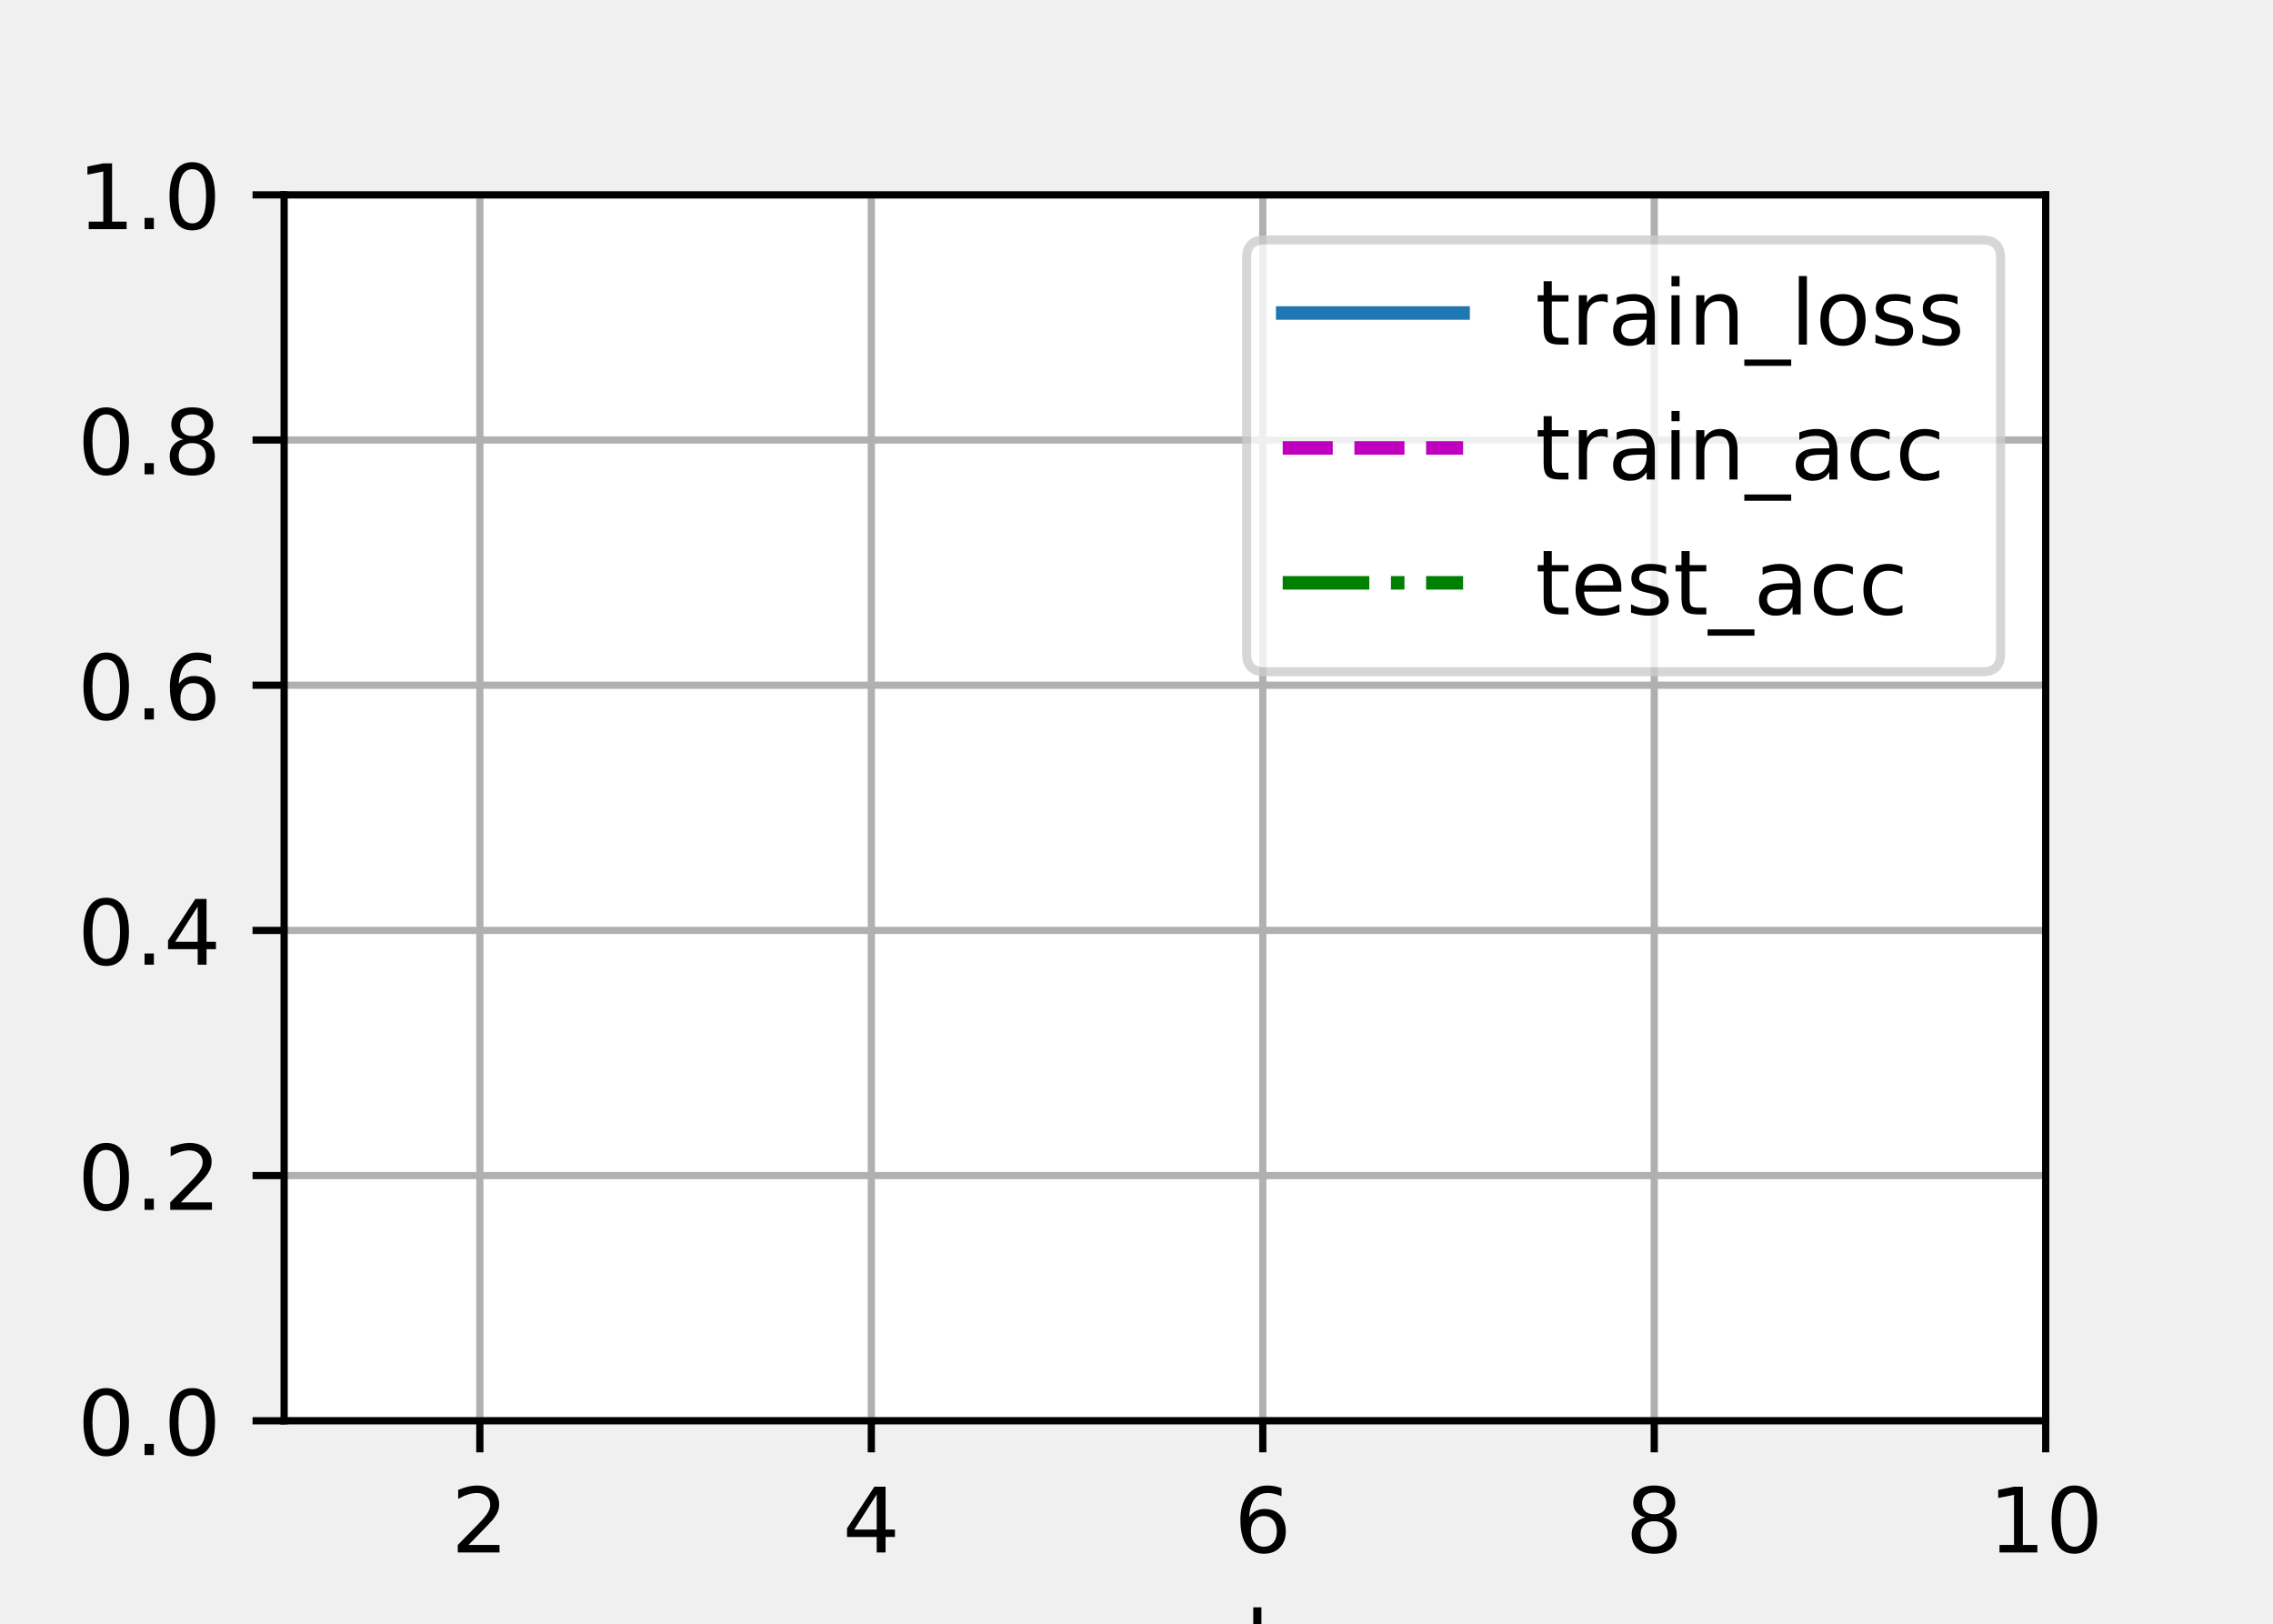
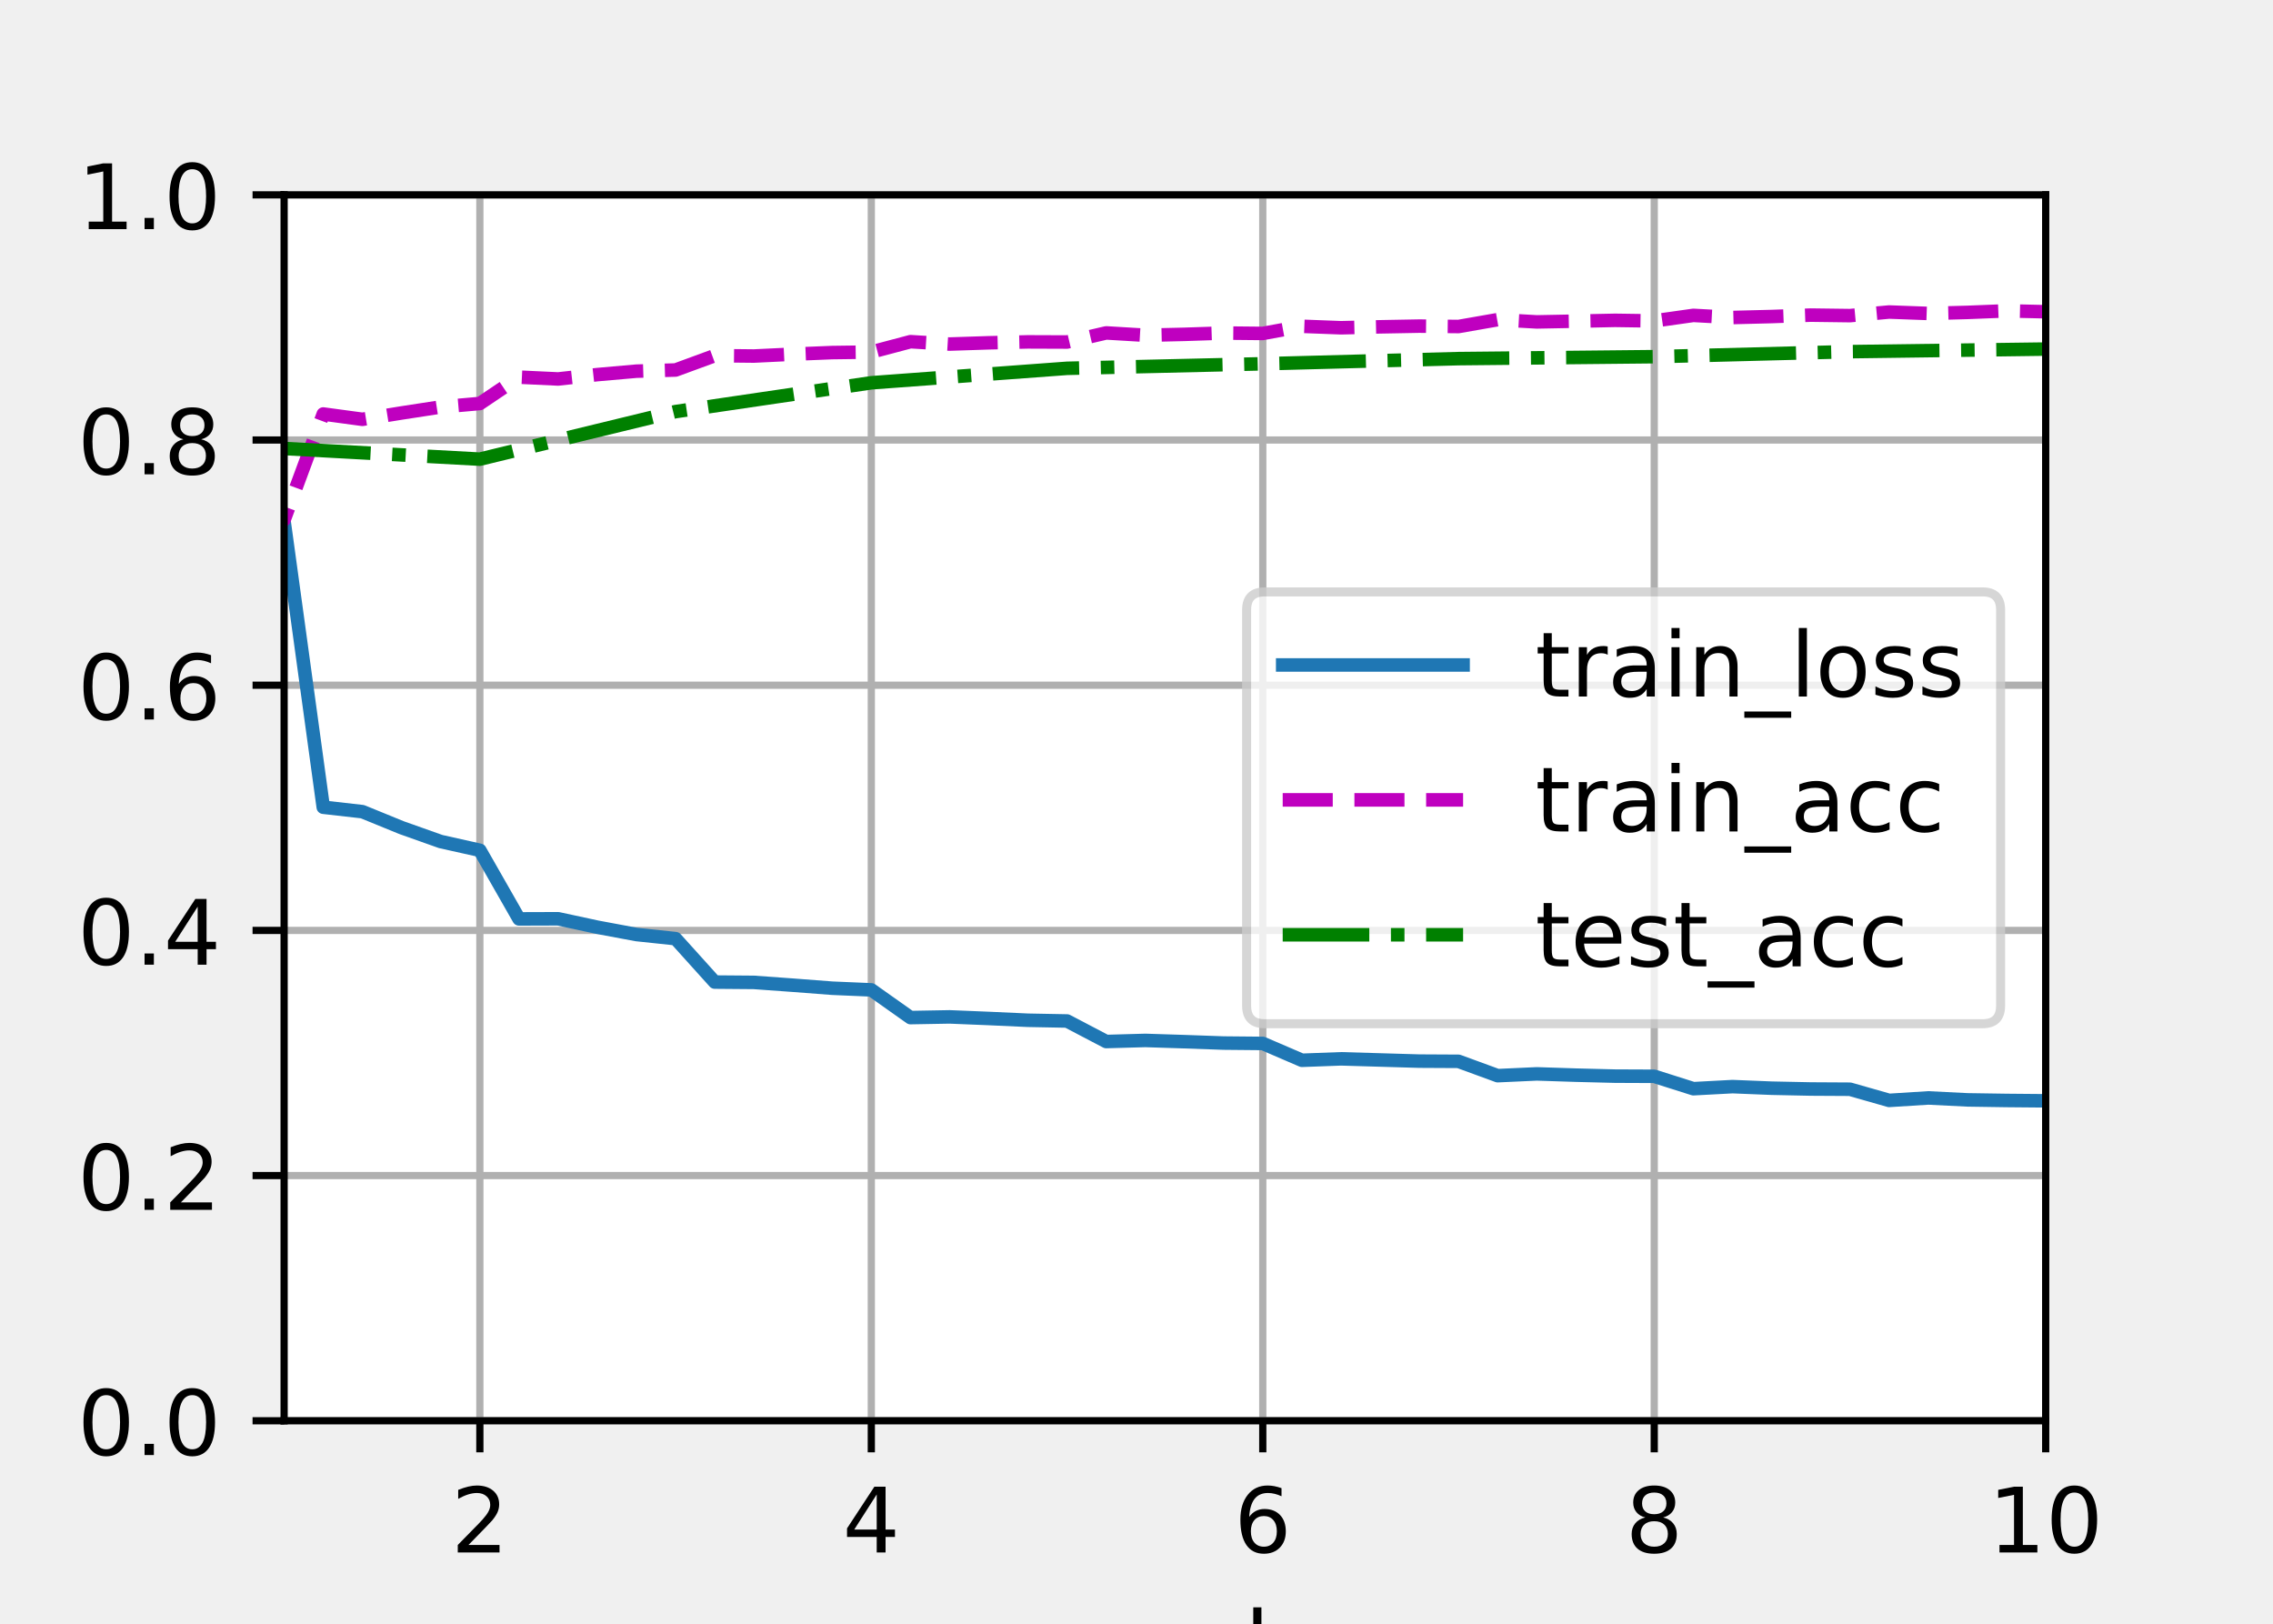
<svg xmlns="http://www.w3.org/2000/svg" xmlns:xlink="http://www.w3.org/1999/xlink" width="252pt" height="180pt" viewBox="0 0 252 180" version="1.1">
  <defs>
    <style type="text/css">*{stroke-linejoin: round; stroke-linecap: butt}</style>
  </defs>
  <g id="figure_1">
    <g id="patch_1">
      <path d="M 0 180  L 252 180  L 252 0  L 0 0  L 0 180  z " style="fill: none" />
    </g>
    <g id="axes_1">
      <g id="patch_2">
        <path d="M 31.5 157.5  L 226.8 157.5  L 226.8 21.6  L 31.5 21.6  z " style="fill: #ffffff" />
      </g>
      <g id="matplotlib.axis_1">
        <g id="xtick_1">
          <g id="line2d_1">
-             <path d="M 53.2 157.5  L 53.2 21.6  " clip-path="url(#p36b6c427d2)" style="fill: none; stroke: #b0b0b0; stroke-width: 0.8; stroke-linecap: square" />
+             <path d="M 53.2 157.5  L 53.2 21.6  " clip-path="url(#p701ed15037)" style="fill: none; stroke: #b0b0b0; stroke-width: 0.8; stroke-linecap: square" />
          </g>
          <g id="line2d_2">
            <defs>
-               <path id="m22c00a3775" d="M 0 0  L 0 3.5  " style="stroke: #000000; stroke-width: 0.8" />
+               <path id="mcfe8965192" d="M 0 0  L 0 3.5  " style="stroke: #000000; stroke-width: 0.8" />
            </defs>
            <g>
-               <use xlink:href="#m22c00a3775" x="53.2" y="157.5" style="stroke: #000000; stroke-width: 0.8" />
+               <use xlink:href="#mcfe8965192" x="53.2" y="157.5" style="stroke: #000000; stroke-width: 0.8" />
            </g>
          </g>
          <g id="text_1">
            <g transform="translate(50.01875 172.0984)scale(0.1 -0.1)">
              <defs>
                <path id="DejaVuSans-32" d="M 1228 531  L 3431 531  L 3431 0  L 469 0  L 469 531  Q 828 903 1448 1529  Q 2069 2156 2228 2338  Q 2531 2678 2651 2914  Q 2772 3150 2772 3378  Q 2772 3750 2511 3984  Q 2250 4219 1831 4219  Q 1534 4219 1204 4116  Q 875 4013 500 3803  L 500 4441  Q 881 4594 1212 4672  Q 1544 4750 1819 4750  Q 2544 4750 2975 4387  Q 3406 4025 3406 3419  Q 3406 3131 3298 2873  Q 3191 2616 2906 2266  Q 2828 2175 2409 1742  Q 1991 1309 1228 531  z " transform="scale(0.015625)" />
              </defs>
              <use xlink:href="#DejaVuSans-32" />
            </g>
          </g>
        </g>
        <g id="xtick_2">
          <g id="line2d_3">
-             <path d="M 96.6 157.5  L 96.6 21.6  " clip-path="url(#p36b6c427d2)" style="fill: none; stroke: #b0b0b0; stroke-width: 0.8; stroke-linecap: square" />
+             <path d="M 96.6 157.5  L 96.6 21.6  " clip-path="url(#p701ed15037)" style="fill: none; stroke: #b0b0b0; stroke-width: 0.8; stroke-linecap: square" />
          </g>
          <g id="line2d_4">
            <g>
-               <use xlink:href="#m22c00a3775" x="96.6" y="157.5" style="stroke: #000000; stroke-width: 0.8" />
+               <use xlink:href="#mcfe8965192" x="96.6" y="157.5" style="stroke: #000000; stroke-width: 0.8" />
            </g>
          </g>
          <g id="text_2">
            <g transform="translate(93.41875 172.0984)scale(0.1 -0.1)">
              <defs>
                <path id="DejaVuSans-34" d="M 2419 4116  L 825 1625  L 2419 1625  L 2419 4116  z M 2253 4666  L 3047 4666  L 3047 1625  L 3713 1625  L 3713 1100  L 3047 1100  L 3047 0  L 2419 0  L 2419 1100  L 313 1100  L 313 1709  L 2253 4666  z " transform="scale(0.015625)" />
              </defs>
              <use xlink:href="#DejaVuSans-34" />
            </g>
          </g>
        </g>
        <g id="xtick_3">
          <g id="line2d_5">
-             <path d="M 140 157.5  L 140 21.6  " clip-path="url(#p36b6c427d2)" style="fill: none; stroke: #b0b0b0; stroke-width: 0.8; stroke-linecap: square" />
+             <path d="M 140 157.5  L 140 21.6  " clip-path="url(#p701ed15037)" style="fill: none; stroke: #b0b0b0; stroke-width: 0.8; stroke-linecap: square" />
          </g>
          <g id="line2d_6">
            <g>
-               <use xlink:href="#m22c00a3775" x="140" y="157.5" style="stroke: #000000; stroke-width: 0.8" />
+               <use xlink:href="#mcfe8965192" x="140" y="157.5" style="stroke: #000000; stroke-width: 0.8" />
            </g>
          </g>
          <g id="text_3">
            <g transform="translate(136.8187 172.0984)scale(0.1 -0.1)">
              <defs>
                <path id="DejaVuSans-36" d="M 2113 2584  Q 1688 2584 1439 2293  Q 1191 2003 1191 1497  Q 1191 994 1439 701  Q 1688 409 2113 409  Q 2538 409 2786 701  Q 3034 994 3034 1497  Q 3034 2003 2786 2293  Q 2538 2584 2113 2584  z M 3366 4563  L 3366 3988  Q 3128 4100 2886 4159  Q 2644 4219 2406 4219  Q 1781 4219 1451 3797  Q 1122 3375 1075 2522  Q 1259 2794 1537 2939  Q 1816 3084 2150 3084  Q 2853 3084 3261 2657  Q 3669 2231 3669 1497  Q 3669 778 3244 343  Q 2819 -91 2113 -91  Q 1303 -91 875 529  Q 447 1150 447 2328  Q 447 3434 972 4092  Q 1497 4750 2381 4750  Q 2619 4750 2861 4703  Q 3103 4656 3366 4563  z " transform="scale(0.015625)" />
              </defs>
              <use xlink:href="#DejaVuSans-36" />
            </g>
          </g>
        </g>
        <g id="xtick_4">
          <g id="line2d_7">
-             <path d="M 183.4 157.5  L 183.4 21.6  " clip-path="url(#p36b6c427d2)" style="fill: none; stroke: #b0b0b0; stroke-width: 0.8; stroke-linecap: square" />
+             <path d="M 183.4 157.5  L 183.4 21.6  " clip-path="url(#p701ed15037)" style="fill: none; stroke: #b0b0b0; stroke-width: 0.8; stroke-linecap: square" />
          </g>
          <g id="line2d_8">
            <g>
-               <use xlink:href="#m22c00a3775" x="183.4" y="157.5" style="stroke: #000000; stroke-width: 0.8" />
+               <use xlink:href="#mcfe8965192" x="183.4" y="157.5" style="stroke: #000000; stroke-width: 0.8" />
            </g>
          </g>
          <g id="text_4">
            <g transform="translate(180.2188 172.0984)scale(0.1 -0.1)">
              <defs>
                <path id="DejaVuSans-38" d="M 2034 2216  Q 1584 2216 1326 1975  Q 1069 1734 1069 1313  Q 1069 891 1326 650  Q 1584 409 2034 409  Q 2484 409 2743 651  Q 3003 894 3003 1313  Q 3003 1734 2745 1975  Q 2488 2216 2034 2216  z M 1403 2484  Q 997 2584 770 2862  Q 544 3141 544 3541  Q 544 4100 942 4425  Q 1341 4750 2034 4750  Q 2731 4750 3128 4425  Q 3525 4100 3525 3541  Q 3525 3141 3298 2862  Q 3072 2584 2669 2484  Q 3125 2378 3379 2068  Q 3634 1759 3634 1313  Q 3634 634 3220 271  Q 2806 -91 2034 -91  Q 1263 -91 848 271  Q 434 634 434 1313  Q 434 1759 690 2068  Q 947 2378 1403 2484  z M 1172 3481  Q 1172 3119 1398 2916  Q 1625 2713 2034 2713  Q 2441 2713 2670 2916  Q 2900 3119 2900 3481  Q 2900 3844 2670 4047  Q 2441 4250 2034 4250  Q 1625 4250 1398 4047  Q 1172 3844 1172 3481  z " transform="scale(0.015625)" />
              </defs>
              <use xlink:href="#DejaVuSans-38" />
            </g>
          </g>
        </g>
        <g id="xtick_5">
          <g id="line2d_9">
-             <path d="M 226.8 157.5  L 226.8 21.6  " clip-path="url(#p36b6c427d2)" style="fill: none; stroke: #b0b0b0; stroke-width: 0.8; stroke-linecap: square" />
+             <path d="M 226.8 157.5  L 226.8 21.6  " clip-path="url(#p701ed15037)" style="fill: none; stroke: #b0b0b0; stroke-width: 0.8; stroke-linecap: square" />
          </g>
          <g id="line2d_10">
            <g>
-               <use xlink:href="#m22c00a3775" x="226.8" y="157.5" style="stroke: #000000; stroke-width: 0.8" />
+               <use xlink:href="#mcfe8965192" x="226.8" y="157.5" style="stroke: #000000; stroke-width: 0.8" />
            </g>
          </g>
          <g id="text_5">
            <g transform="translate(220.4375 172.0984)scale(0.1 -0.1)">
              <defs>
                <path id="DejaVuSans-31" d="M 794 531  L 1825 531  L 1825 4091  L 703 3866  L 703 4441  L 1819 4666  L 2450 4666  L 2450 531  L 3481 531  L 3481 0  L 794 0  L 794 531  z " transform="scale(0.015625)" />
                <path id="DejaVuSans-30" d="M 2034 4250  Q 1547 4250 1301 3770  Q 1056 3291 1056 2328  Q 1056 1369 1301 889  Q 1547 409 2034 409  Q 2525 409 2770 889  Q 3016 1369 3016 2328  Q 3016 3291 2770 3770  Q 2525 4250 2034 4250  z M 2034 4750  Q 2819 4750 3233 4129  Q 3647 3509 3647 2328  Q 3647 1150 3233 529  Q 2819 -91 2034 -91  Q 1250 -91 836 529  Q 422 1150 422 2328  Q 422 3509 836 4129  Q 1250 4750 2034 4750  z " transform="scale(0.015625)" />
              </defs>
              <use xlink:href="#DejaVuSans-31" />
              <use xlink:href="#DejaVuSans-30" x="63.623" />
            </g>
          </g>
        </g>
        <g id="text_6">
          <g transform="translate(113.9219 185.7766)scale(0.1 -0.1)">
            <defs>
              <path id="DejaVuSans-65" d="M 3597 1894  L 3597 1613  L 953 1613  Q 991 1019 1311 708  Q 1631 397 2203 397  Q 2534 397 2845 478  Q 3156 559 3463 722  L 3463 178  Q 3153 47 2828 -22  Q 2503 -91 2169 -91  Q 1331 -91 842 396  Q 353 884 353 1716  Q 353 2575 817 3079  Q 1281 3584 2069 3584  Q 2775 3584 3186 3129  Q 3597 2675 3597 1894  z M 3022 2063  Q 3016 2534 2758 2815  Q 2500 3097 2075 3097  Q 1594 3097 1305 2825  Q 1016 2553 972 2059  L 3022 2063  z " transform="scale(0.015625)" />
              <path id="DejaVuSans-70" d="M 1159 525  L 1159 -1331  L 581 -1331  L 581 3500  L 1159 3500  L 1159 2969  Q 1341 3281 1617 3432  Q 1894 3584 2278 3584  Q 2916 3584 3314 3078  Q 3713 2572 3713 1747  Q 3713 922 3314 415  Q 2916 -91 2278 -91  Q 1894 -91 1617 61  Q 1341 213 1159 525  z M 3116 1747  Q 3116 2381 2855 2742  Q 2594 3103 2138 3103  Q 1681 3103 1420 2742  Q 1159 2381 1159 1747  Q 1159 1113 1420 752  Q 1681 391 2138 391  Q 2594 391 2855 752  Q 3116 1113 3116 1747  z " transform="scale(0.015625)" />
              <path id="DejaVuSans-6f" d="M 1959 3097  Q 1497 3097 1228 2736  Q 959 2375 959 1747  Q 959 1119 1226 758  Q 1494 397 1959 397  Q 2419 397 2687 759  Q 2956 1122 2956 1747  Q 2956 2369 2687 2733  Q 2419 3097 1959 3097  z M 1959 3584  Q 2709 3584 3137 3096  Q 3566 2609 3566 1747  Q 3566 888 3137 398  Q 2709 -91 1959 -91  Q 1206 -91 779 398  Q 353 888 353 1747  Q 353 2609 779 3096  Q 1206 3584 1959 3584  z " transform="scale(0.015625)" />
              <path id="DejaVuSans-63" d="M 3122 3366  L 3122 2828  Q 2878 2963 2633 3030  Q 2388 3097 2138 3097  Q 1578 3097 1268 2742  Q 959 2388 959 1747  Q 959 1106 1268 751  Q 1578 397 2138 397  Q 2388 397 2633 464  Q 2878 531 3122 666  L 3122 134  Q 2881 22 2623 -34  Q 2366 -91 2075 -91  Q 1284 -91 818 406  Q 353 903 353 1747  Q 353 2603 823 3093  Q 1294 3584 2113 3584  Q 2378 3584 2631 3529  Q 2884 3475 3122 3366  z " transform="scale(0.015625)" />
              <path id="DejaVuSans-68" d="M 3513 2113  L 3513 0  L 2938 0  L 2938 2094  Q 2938 2591 2744 2837  Q 2550 3084 2163 3084  Q 1697 3084 1428 2787  Q 1159 2491 1159 1978  L 1159 0  L 581 0  L 581 4863  L 1159 4863  L 1159 2956  Q 1366 3272 1645 3428  Q 1925 3584 2291 3584  Q 2894 3584 3203 3211  Q 3513 2838 3513 2113  z " transform="scale(0.015625)" />
            </defs>
            <use xlink:href="#DejaVuSans-65" />
            <use xlink:href="#DejaVuSans-70" x="61.523" />
            <use xlink:href="#DejaVuSans-6f" x="125" />
            <use xlink:href="#DejaVuSans-63" x="186.182" />
            <use xlink:href="#DejaVuSans-68" x="241.162" />
          </g>
        </g>
      </g>
      <g id="matplotlib.axis_2">
        <g id="ytick_1">
          <g id="line2d_11">
-             <path d="M 31.5 157.5  L 226.8 157.5  " clip-path="url(#p36b6c427d2)" style="fill: none; stroke: #b0b0b0; stroke-width: 0.8; stroke-linecap: square" />
+             <path d="M 31.5 157.5  L 226.8 157.5  " clip-path="url(#p701ed15037)" style="fill: none; stroke: #b0b0b0; stroke-width: 0.8; stroke-linecap: square" />
          </g>
          <g id="line2d_12">
            <defs>
-               <path id="m3a95487ca7" d="M 0 0  L -3.5 0  " style="stroke: #000000; stroke-width: 0.8" />
+               <path id="m870986ce9a" d="M 0 0  L -3.5 0  " style="stroke: #000000; stroke-width: 0.8" />
            </defs>
            <g>
-               <use xlink:href="#m3a95487ca7" x="31.5" y="157.5" style="stroke: #000000; stroke-width: 0.8" />
+               <use xlink:href="#m870986ce9a" x="31.5" y="157.5" style="stroke: #000000; stroke-width: 0.8" />
            </g>
          </g>
          <g id="text_7">
            <g transform="translate(8.596875 161.2992)scale(0.1 -0.1)">
              <defs>
                <path id="DejaVuSans-2e" d="M 684 794  L 1344 794  L 1344 0  L 684 0  L 684 794  z " transform="scale(0.015625)" />
              </defs>
              <use xlink:href="#DejaVuSans-30" />
              <use xlink:href="#DejaVuSans-2e" x="63.623" />
              <use xlink:href="#DejaVuSans-30" x="95.41" />
            </g>
          </g>
        </g>
        <g id="ytick_2">
          <g id="line2d_13">
-             <path d="M 31.5 130.32  L 226.8 130.32  " clip-path="url(#p36b6c427d2)" style="fill: none; stroke: #b0b0b0; stroke-width: 0.8; stroke-linecap: square" />
+             <path d="M 31.5 130.32  L 226.8 130.32  " clip-path="url(#p701ed15037)" style="fill: none; stroke: #b0b0b0; stroke-width: 0.8; stroke-linecap: square" />
          </g>
          <g id="line2d_14">
            <g>
-               <use xlink:href="#m3a95487ca7" x="31.5" y="130.32" style="stroke: #000000; stroke-width: 0.8" />
+               <use xlink:href="#m870986ce9a" x="31.5" y="130.32" style="stroke: #000000; stroke-width: 0.8" />
            </g>
          </g>
          <g id="text_8">
            <g transform="translate(8.596875 134.1192)scale(0.1 -0.1)">
              <use xlink:href="#DejaVuSans-30" />
              <use xlink:href="#DejaVuSans-2e" x="63.623" />
              <use xlink:href="#DejaVuSans-32" x="95.41" />
            </g>
          </g>
        </g>
        <g id="ytick_3">
          <g id="line2d_15">
-             <path d="M 31.5 103.14  L 226.8 103.14  " clip-path="url(#p36b6c427d2)" style="fill: none; stroke: #b0b0b0; stroke-width: 0.8; stroke-linecap: square" />
+             <path d="M 31.5 103.14  L 226.8 103.14  " clip-path="url(#p701ed15037)" style="fill: none; stroke: #b0b0b0; stroke-width: 0.8; stroke-linecap: square" />
          </g>
          <g id="line2d_16">
            <g>
-               <use xlink:href="#m3a95487ca7" x="31.5" y="103.14" style="stroke: #000000; stroke-width: 0.8" />
+               <use xlink:href="#m870986ce9a" x="31.5" y="103.14" style="stroke: #000000; stroke-width: 0.8" />
            </g>
          </g>
          <g id="text_9">
            <g transform="translate(8.596875 106.9392)scale(0.1 -0.1)">
              <use xlink:href="#DejaVuSans-30" />
              <use xlink:href="#DejaVuSans-2e" x="63.623" />
              <use xlink:href="#DejaVuSans-34" x="95.41" />
            </g>
          </g>
        </g>
        <g id="ytick_4">
          <g id="line2d_17">
-             <path d="M 31.5 75.96  L 226.8 75.96  " clip-path="url(#p36b6c427d2)" style="fill: none; stroke: #b0b0b0; stroke-width: 0.8; stroke-linecap: square" />
+             <path d="M 31.5 75.96  L 226.8 75.96  " clip-path="url(#p701ed15037)" style="fill: none; stroke: #b0b0b0; stroke-width: 0.8; stroke-linecap: square" />
          </g>
          <g id="line2d_18">
            <g>
-               <use xlink:href="#m3a95487ca7" x="31.5" y="75.96" style="stroke: #000000; stroke-width: 0.8" />
+               <use xlink:href="#m870986ce9a" x="31.5" y="75.96" style="stroke: #000000; stroke-width: 0.8" />
            </g>
          </g>
          <g id="text_10">
            <g transform="translate(8.596875 79.75922)scale(0.1 -0.1)">
              <use xlink:href="#DejaVuSans-30" />
              <use xlink:href="#DejaVuSans-2e" x="63.623" />
              <use xlink:href="#DejaVuSans-36" x="95.41" />
            </g>
          </g>
        </g>
        <g id="ytick_5">
          <g id="line2d_19">
-             <path d="M 31.5 48.78  L 226.8 48.78  " clip-path="url(#p36b6c427d2)" style="fill: none; stroke: #b0b0b0; stroke-width: 0.8; stroke-linecap: square" />
+             <path d="M 31.5 48.78  L 226.8 48.78  " clip-path="url(#p701ed15037)" style="fill: none; stroke: #b0b0b0; stroke-width: 0.8; stroke-linecap: square" />
          </g>
          <g id="line2d_20">
            <g>
-               <use xlink:href="#m3a95487ca7" x="31.5" y="48.78" style="stroke: #000000; stroke-width: 0.8" />
+               <use xlink:href="#m870986ce9a" x="31.5" y="48.78" style="stroke: #000000; stroke-width: 0.8" />
            </g>
          </g>
          <g id="text_11">
            <g transform="translate(8.596875 52.57922)scale(0.1 -0.1)">
              <use xlink:href="#DejaVuSans-30" />
              <use xlink:href="#DejaVuSans-2e" x="63.623" />
              <use xlink:href="#DejaVuSans-38" x="95.41" />
            </g>
          </g>
        </g>
        <g id="ytick_6">
          <g id="line2d_21">
-             <path d="M 31.5 21.6  L 226.8 21.6  " clip-path="url(#p36b6c427d2)" style="fill: none; stroke: #b0b0b0; stroke-width: 0.8; stroke-linecap: square" />
+             <path d="M 31.5 21.6  L 226.8 21.6  " clip-path="url(#p701ed15037)" style="fill: none; stroke: #b0b0b0; stroke-width: 0.8; stroke-linecap: square" />
          </g>
          <g id="line2d_22">
            <g>
-               <use xlink:href="#m3a95487ca7" x="31.5" y="21.6" style="stroke: #000000; stroke-width: 0.8" />
+               <use xlink:href="#m870986ce9a" x="31.5" y="21.6" style="stroke: #000000; stroke-width: 0.8" />
            </g>
          </g>
          <g id="text_12">
            <g transform="translate(8.596875 25.39922)scale(0.1 -0.1)">
              <use xlink:href="#DejaVuSans-31" />
              <use xlink:href="#DejaVuSans-2e" x="63.623" />
              <use xlink:href="#DejaVuSans-30" x="95.41" />
            </g>
          </g>
        </g>
      </g>
      <g id="line2d_23">
-         <path clip-path="url(#p36b6c427d2)" style="fill: none; stroke: #1f77b4; stroke-width: 1.5; stroke-linecap: square" />
+         <path d="M 14.906 -1  L 18.48 25.581  L 22.82 41.141  L 27.16 51.138  L 31.5 57.826  L 35.84 89.485  L 40.18 89.977  L 44.52 91.749  L 48.86 93.289  L 53.2 94.259  L 57.54 101.865  L 61.88 101.851  L 66.22 102.786  L 70.56 103.596  L 74.9 104.055  L 79.24 108.867  L 83.58 108.903  L 87.92 109.216  L 92.26 109.548  L 96.6 109.733  L 100.94 112.805  L 105.28 112.727  L 109.62 112.904  L 113.96 113.101  L 118.3 113.183  L 122.64 115.458  L 126.98 115.337  L 131.32 115.475  L 135.66 115.629  L 140 115.67  L 144.34 117.538  L 148.68 117.377  L 153.02 117.504  L 157.36 117.631  L 161.7 117.654  L 166.04 119.243  L 170.38 119.045  L 174.72 119.186  L 179.06 119.295  L 183.4 119.313  L 187.74 120.688  L 192.08 120.457  L 196.42 120.632  L 200.76 120.722  L 205.1 120.747  L 209.44 121.984  L 213.78 121.711  L 218.12 121.927  L 222.46 121.993  L 226.8 122.031  " clip-path="url(#p701ed15037)" style="fill: none; stroke: #1f77b4; stroke-width: 1.5; stroke-linecap: square" />
      </g>
      <g id="line2d_24">
-         <path d="M 14.103 143.481  " clip-path="url(#p36b6c427d2)" style="fill: none; stroke-dasharray: 5.55,2.4; stroke-dashoffset: 0; stroke: #bf00bf; stroke-width: 1.5" />
-       </g>
-       <g id="line2d_25" />
+         <path d="M 14.14 78.458  L 18.48 68.615  L 22.82 63.399  L 27.16 59.909  L 31.5 57.623  L 35.84 45.895  L 40.18 46.483  L 44.52 45.779  L 48.86 45.113  L 53.2 44.73  L 57.54 41.807  L 61.88 42.01  L 66.22 41.528  L 70.56 41.146  L 74.9 41.016  L 79.24 39.423  L 83.58 39.469  L 87.92 39.261  L 92.26 39.084  L 96.6 39.027  L 100.94 37.876  L 105.28 38.141  L 109.62 38  L 113.96 37.899  L 118.3 37.915  L 122.64 36.905  L 126.98 37.164  L 131.32 37.063  L 135.66 36.919  L 140 36.963  L 144.34 36.17  L 148.68 36.334  L 153.02 36.231  L 157.36 36.151  L 161.7 36.196  L 166.04 35.436  L 170.38 35.685  L 174.72 35.602  L 179.06 35.512  L 183.4 35.575  L 187.74 34.962  L 192.08 35.199  L 196.42 35.09  L 200.76 34.931  L 205.1 34.988  L 209.44 34.589  L 213.78 34.747  L 218.12 34.631  L 222.46 34.459  L 226.8 34.558  " clip-path="url(#p701ed15037)" style="fill: none; stroke-dasharray: 5.55,2.4; stroke-dashoffset: 0; stroke: #bf00bf; stroke-width: 1.5" />
+       </g>
+       <g id="line2d_25">
+         <path d="M 31.5 49.718  L 53.2 50.9  L 74.9 45.627  L 96.6 42.433  L 118.3 40.83  L 140 40.327  L 161.7 39.756  L 183.4 39.539  L 205.1 38.982  L 226.8 38.696  " clip-path="url(#p701ed15037)" style="fill: none; stroke-dasharray: 9.6,2.4,1.5,2.4; stroke-dashoffset: 0; stroke: #008000; stroke-width: 1.5" />
+       </g>
      <g id="patch_3">
        <path d="M 31.5 157.5  L 31.5 21.6  " style="fill: none; stroke: #000000; stroke-width: 0.8; stroke-linejoin: miter; stroke-linecap: square" />
      </g>
      <g id="patch_4">
        <path d="M 226.8 157.5  L 226.8 21.6  " style="fill: none; stroke: #000000; stroke-width: 0.8; stroke-linejoin: miter; stroke-linecap: square" />
      </g>
      <g id="patch_5">
        <path d="M 31.5 157.5  L 226.8 157.5  " style="fill: none; stroke: #000000; stroke-width: 0.8; stroke-linejoin: miter; stroke-linecap: square" />
      </g>
      <g id="patch_6">
        <path d="M 31.5 21.6  L 226.8 21.6  " style="fill: none; stroke: #000000; stroke-width: 0.8; stroke-linejoin: miter; stroke-linecap: square" />
      </g>
      <g id="legend_1">
        <g id="patch_7">
-           <path d="M 140.209 74.469  L 219.8 74.469  Q 221.8 74.469 221.8 72.469  L 221.8 28.6  Q 221.8 26.6 219.8 26.6  L 140.209 26.6  Q 138.209 26.6 138.209 28.6  L 138.209 72.469  Q 138.209 74.469 140.209 74.469  z " style="fill: #ffffff; opacity: 0.8; stroke: #cccccc; stroke-linejoin: miter" />
+           <path d="M 140.209 113.484  L 219.8 113.484  Q 221.8 113.484 221.8 111.484  L 221.8 67.616  Q 221.8 65.616 219.8 65.616  L 140.209 65.616  Q 138.209 65.616 138.209 67.616  L 138.209 111.484  Q 138.209 113.484 140.209 113.484  z " style="fill: #ffffff; opacity: 0.8; stroke: #cccccc; stroke-linejoin: miter" />
        </g>
        <g id="line2d_26">
-           <path d="M 142.209 34.698  L 152.209 34.698  L 162.209 34.698  " style="fill: none; stroke: #1f77b4; stroke-width: 1.5; stroke-linecap: square" />
+           <path d="M 142.209 73.714  L 152.209 73.714  L 162.209 73.714  " style="fill: none; stroke: #1f77b4; stroke-width: 1.5; stroke-linecap: square" />
        </g>
        <g id="text_13">
-           <g transform="translate(170.2094 38.19844)scale(0.1 -0.1)">
+           <g transform="translate(170.2094 77.21406)scale(0.1 -0.1)">
            <defs>
              <path id="DejaVuSans-74" d="M 1172 4494  L 1172 3500  L 2356 3500  L 2356 3053  L 1172 3053  L 1172 1153  Q 1172 725 1289 603  Q 1406 481 1766 481  L 2356 481  L 2356 0  L 1766 0  Q 1100 0 847 248  Q 594 497 594 1153  L 594 3053  L 172 3053  L 172 3500  L 594 3500  L 594 4494  L 1172 4494  z " transform="scale(0.015625)" />
              <path id="DejaVuSans-72" d="M 2631 2963  Q 2534 3019 2420 3045  Q 2306 3072 2169 3072  Q 1681 3072 1420 2755  Q 1159 2438 1159 1844  L 1159 0  L 581 0  L 581 3500  L 1159 3500  L 1159 2956  Q 1341 3275 1631 3429  Q 1922 3584 2338 3584  Q 2397 3584 2469 3576  Q 2541 3569 2628 3553  L 2631 2963  z " transform="scale(0.015625)" />
              <path id="DejaVuSans-61" d="M 2194 1759  Q 1497 1759 1228 1600  Q 959 1441 959 1056  Q 959 750 1161 570  Q 1363 391 1709 391  Q 2188 391 2477 730  Q 2766 1069 2766 1631  L 2766 1759  L 2194 1759  z M 3341 1997  L 3341 0  L 2766 0  L 2766 531  Q 2569 213 2275 61  Q 1981 -91 1556 -91  Q 1019 -91 701 211  Q 384 513 384 1019  Q 384 1609 779 1909  Q 1175 2209 1959 2209  L 2766 2209  L 2766 2266  Q 2766 2663 2505 2880  Q 2244 3097 1772 3097  Q 1472 3097 1187 3025  Q 903 2953 641 2809  L 641 3341  Q 956 3463 1253 3523  Q 1550 3584 1831 3584  Q 2591 3584 2966 3190  Q 3341 2797 3341 1997  z " transform="scale(0.015625)" />
              <path id="DejaVuSans-69" d="M 603 3500  L 1178 3500  L 1178 0  L 603 0  L 603 3500  z M 603 4863  L 1178 4863  L 1178 4134  L 603 4134  L 603 4863  z " transform="scale(0.015625)" />
              <path id="DejaVuSans-6e" d="M 3513 2113  L 3513 0  L 2938 0  L 2938 2094  Q 2938 2591 2744 2837  Q 2550 3084 2163 3084  Q 1697 3084 1428 2787  Q 1159 2491 1159 1978  L 1159 0  L 581 0  L 581 3500  L 1159 3500  L 1159 2956  Q 1366 3272 1645 3428  Q 1925 3584 2291 3584  Q 2894 3584 3203 3211  Q 3513 2838 3513 2113  z " transform="scale(0.015625)" />
              <path id="DejaVuSans-5f" d="M 3263 -1063  L 3263 -1509  L -63 -1509  L -63 -1063  L 3263 -1063  z " transform="scale(0.015625)" />
              <path id="DejaVuSans-6c" d="M 603 4863  L 1178 4863  L 1178 0  L 603 0  L 603 4863  z " transform="scale(0.015625)" />
              <path id="DejaVuSans-73" d="M 2834 3397  L 2834 2853  Q 2591 2978 2328 3040  Q 2066 3103 1784 3103  Q 1356 3103 1142 2972  Q 928 2841 928 2578  Q 928 2378 1081 2264  Q 1234 2150 1697 2047  L 1894 2003  Q 2506 1872 2764 1633  Q 3022 1394 3022 966  Q 3022 478 2636 193  Q 2250 -91 1575 -91  Q 1294 -91 989 -36  Q 684 19 347 128  L 347 722  Q 666 556 975 473  Q 1284 391 1588 391  Q 1994 391 2212 530  Q 2431 669 2431 922  Q 2431 1156 2273 1281  Q 2116 1406 1581 1522  L 1381 1569  Q 847 1681 609 1914  Q 372 2147 372 2553  Q 372 3047 722 3315  Q 1072 3584 1716 3584  Q 2034 3584 2315 3537  Q 2597 3491 2834 3397  z " transform="scale(0.015625)" />
            </defs>
            <use xlink:href="#DejaVuSans-74" />
            <use xlink:href="#DejaVuSans-72" x="39.209" />
            <use xlink:href="#DejaVuSans-61" x="80.322" />
            <use xlink:href="#DejaVuSans-69" x="141.602" />
            <use xlink:href="#DejaVuSans-6e" x="169.385" />
            <use xlink:href="#DejaVuSans-5f" x="232.764" />
            <use xlink:href="#DejaVuSans-6c" x="282.764" />
            <use xlink:href="#DejaVuSans-6f" x="310.547" />
            <use xlink:href="#DejaVuSans-73" x="371.729" />
            <use xlink:href="#DejaVuSans-73" x="423.828" />
          </g>
        </g>
        <g id="line2d_27">
-           <path d="M 142.209 49.655  L 152.209 49.655  L 162.209 49.655  " style="fill: none; stroke-dasharray: 5.55,2.4; stroke-dashoffset: 0; stroke: #bf00bf; stroke-width: 1.5" />
+           <path d="M 142.209 88.67  L 152.209 88.67  L 162.209 88.67  " style="fill: none; stroke-dasharray: 5.55,2.4; stroke-dashoffset: 0; stroke: #bf00bf; stroke-width: 1.5" />
        </g>
        <g id="text_14">
-           <g transform="translate(170.2094 53.15469)scale(0.1 -0.1)">
+           <g transform="translate(170.2094 92.17031)scale(0.1 -0.1)">
            <use xlink:href="#DejaVuSans-74" />
            <use xlink:href="#DejaVuSans-72" x="39.209" />
            <use xlink:href="#DejaVuSans-61" x="80.322" />
            <use xlink:href="#DejaVuSans-69" x="141.602" />
            <use xlink:href="#DejaVuSans-6e" x="169.385" />
            <use xlink:href="#DejaVuSans-5f" x="232.764" />
            <use xlink:href="#DejaVuSans-61" x="282.764" />
            <use xlink:href="#DejaVuSans-63" x="344.043" />
            <use xlink:href="#DejaVuSans-63" x="399.023" />
          </g>
        </g>
        <g id="line2d_28">
-           <path d="M 142.209 64.611  L 152.209 64.611  L 162.209 64.611  " style="fill: none; stroke-dasharray: 9.6,2.4,1.5,2.4; stroke-dashoffset: 0; stroke: #008000; stroke-width: 1.5" />
+           <path d="M 142.209 103.627  L 152.209 103.627  L 162.209 103.627  " style="fill: none; stroke-dasharray: 9.6,2.4,1.5,2.4; stroke-dashoffset: 0; stroke: #008000; stroke-width: 1.5" />
        </g>
        <g id="text_15">
-           <g transform="translate(170.2094 68.11094)scale(0.1 -0.1)">
+           <g transform="translate(170.2094 107.1266)scale(0.1 -0.1)">
            <use xlink:href="#DejaVuSans-74" />
            <use xlink:href="#DejaVuSans-65" x="39.209" />
            <use xlink:href="#DejaVuSans-73" x="100.732" />
            <use xlink:href="#DejaVuSans-74" x="152.832" />
            <use xlink:href="#DejaVuSans-5f" x="192.041" />
            <use xlink:href="#DejaVuSans-61" x="242.041" />
            <use xlink:href="#DejaVuSans-63" x="303.32" />
            <use xlink:href="#DejaVuSans-63" x="358.301" />
          </g>
        </g>
      </g>
    </g>
  </g>
  <defs>
-     <clipPath id="p36b6c427d2">
+     <clipPath id="p701ed15037">
      <rect x="31.5" y="21.6" width="195.3" height="135.9" />
    </clipPath>
  </defs>
</svg>
